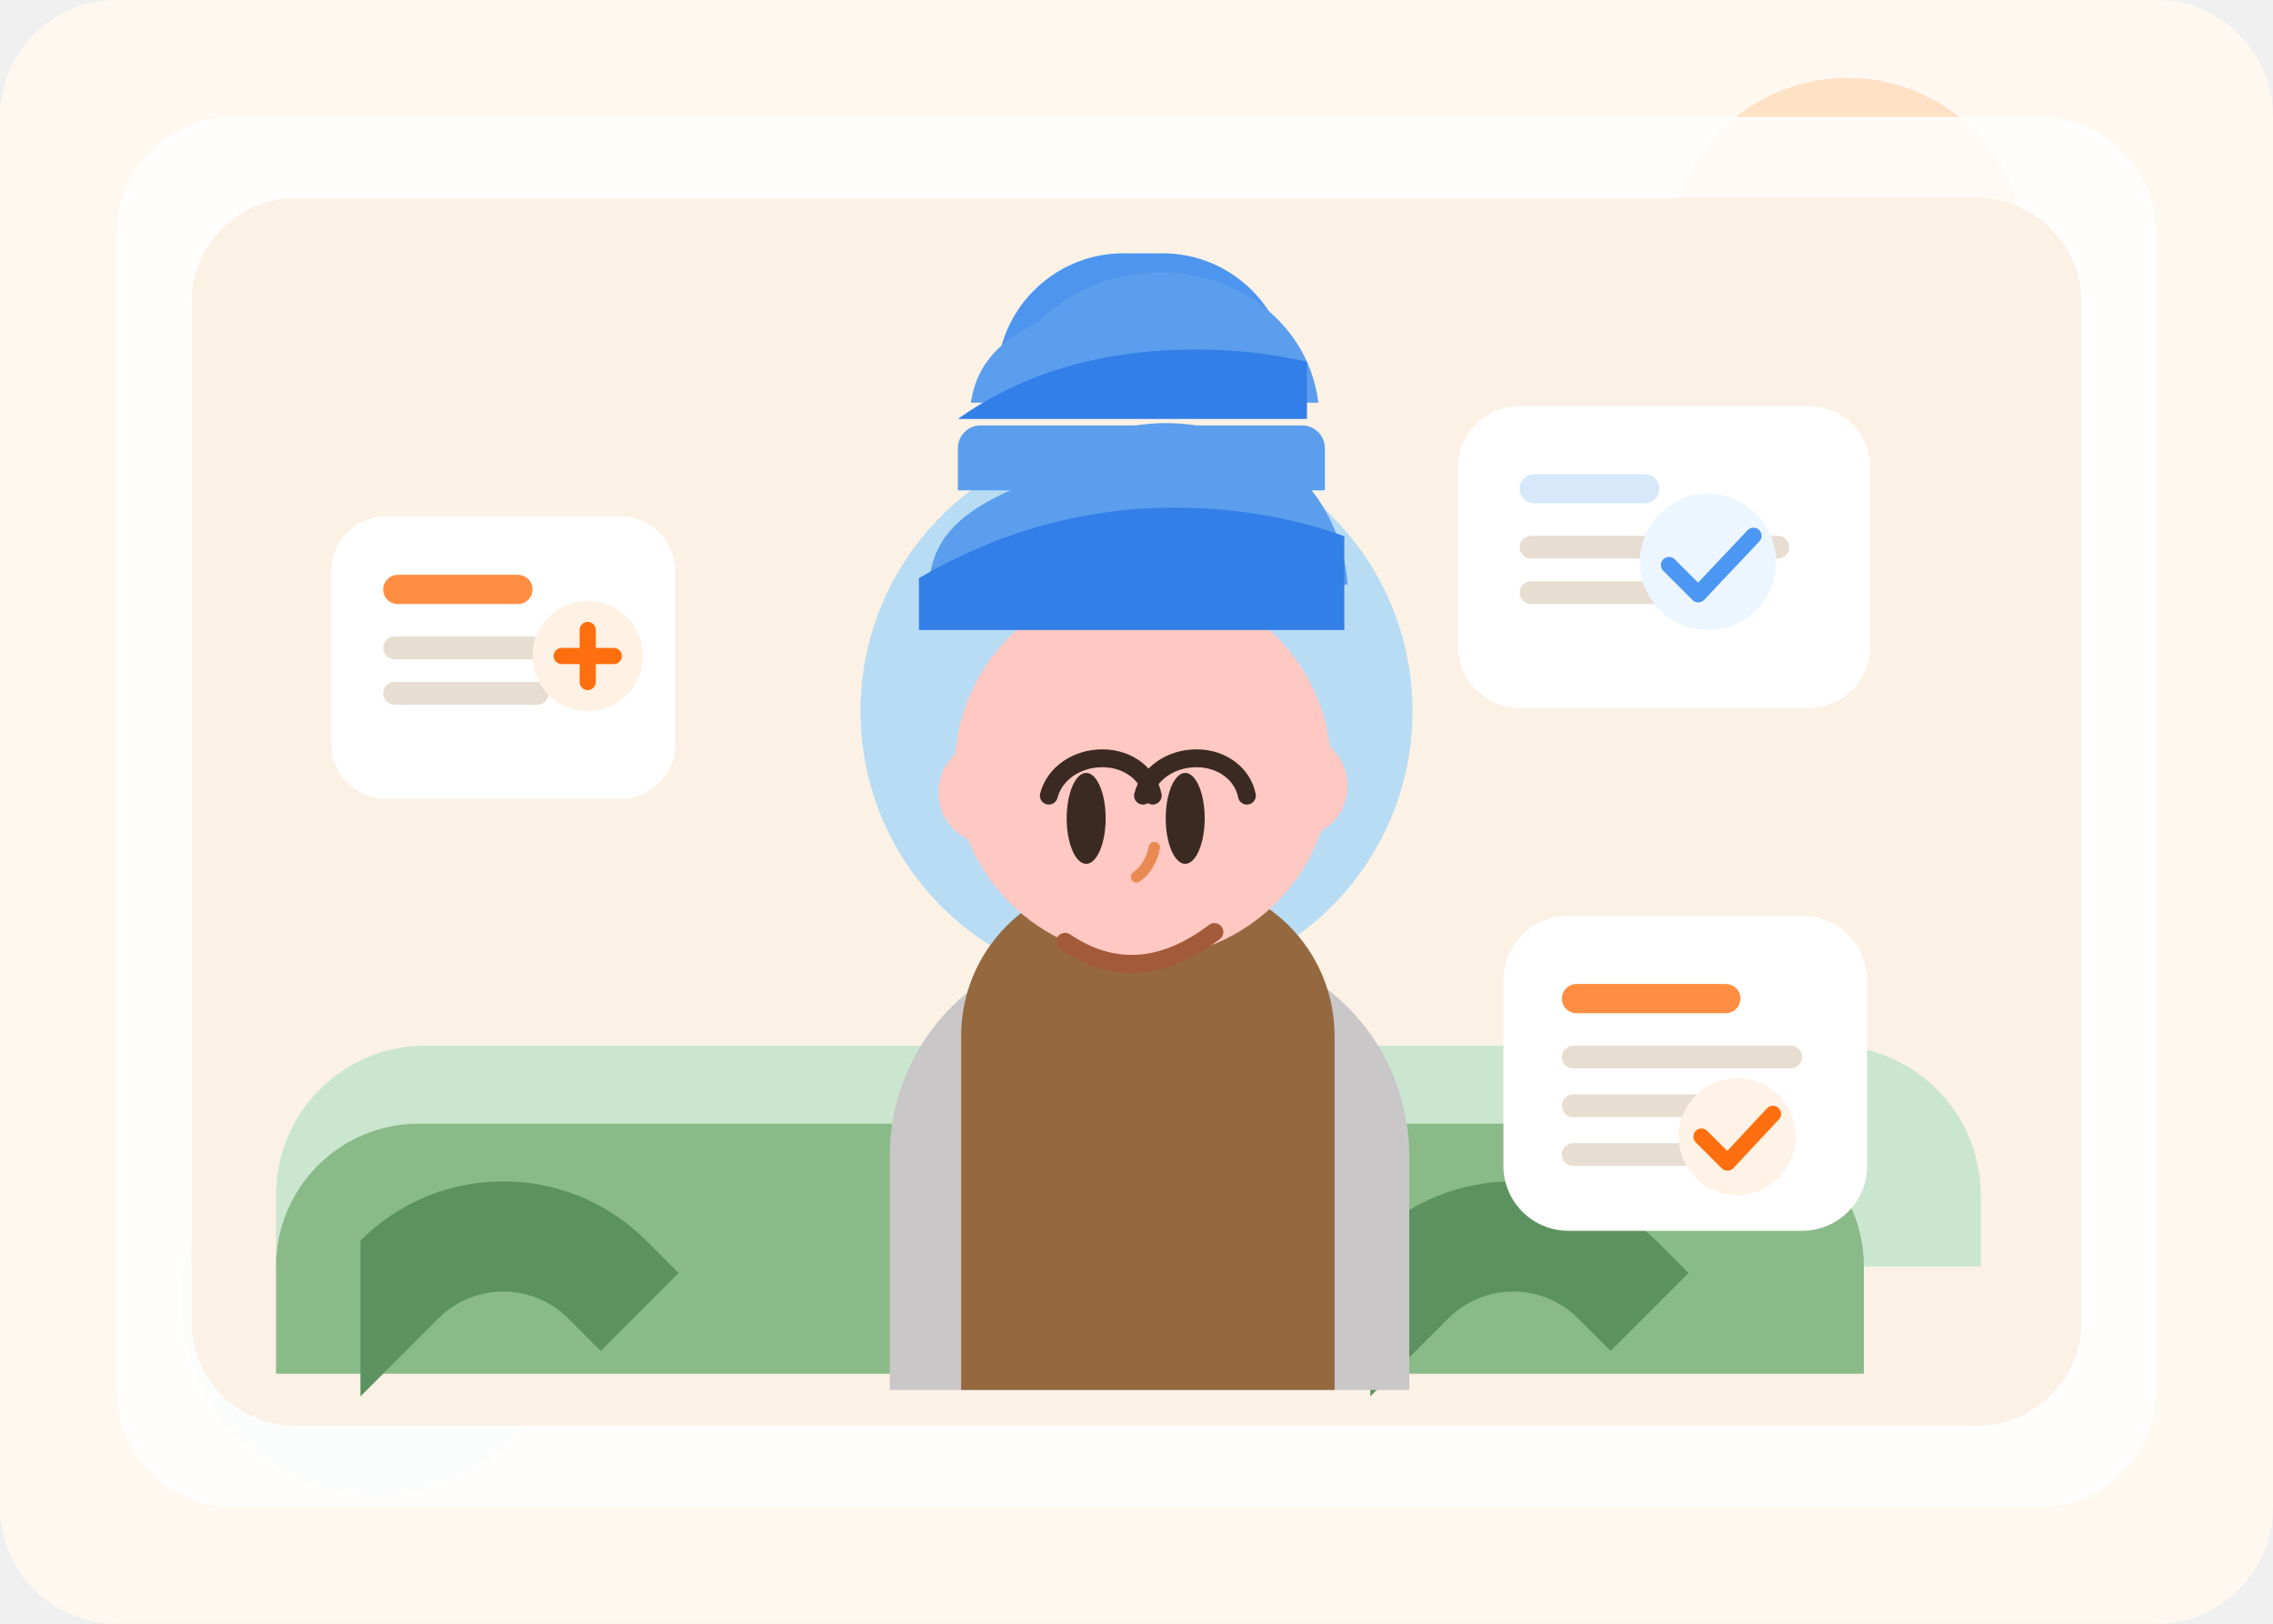
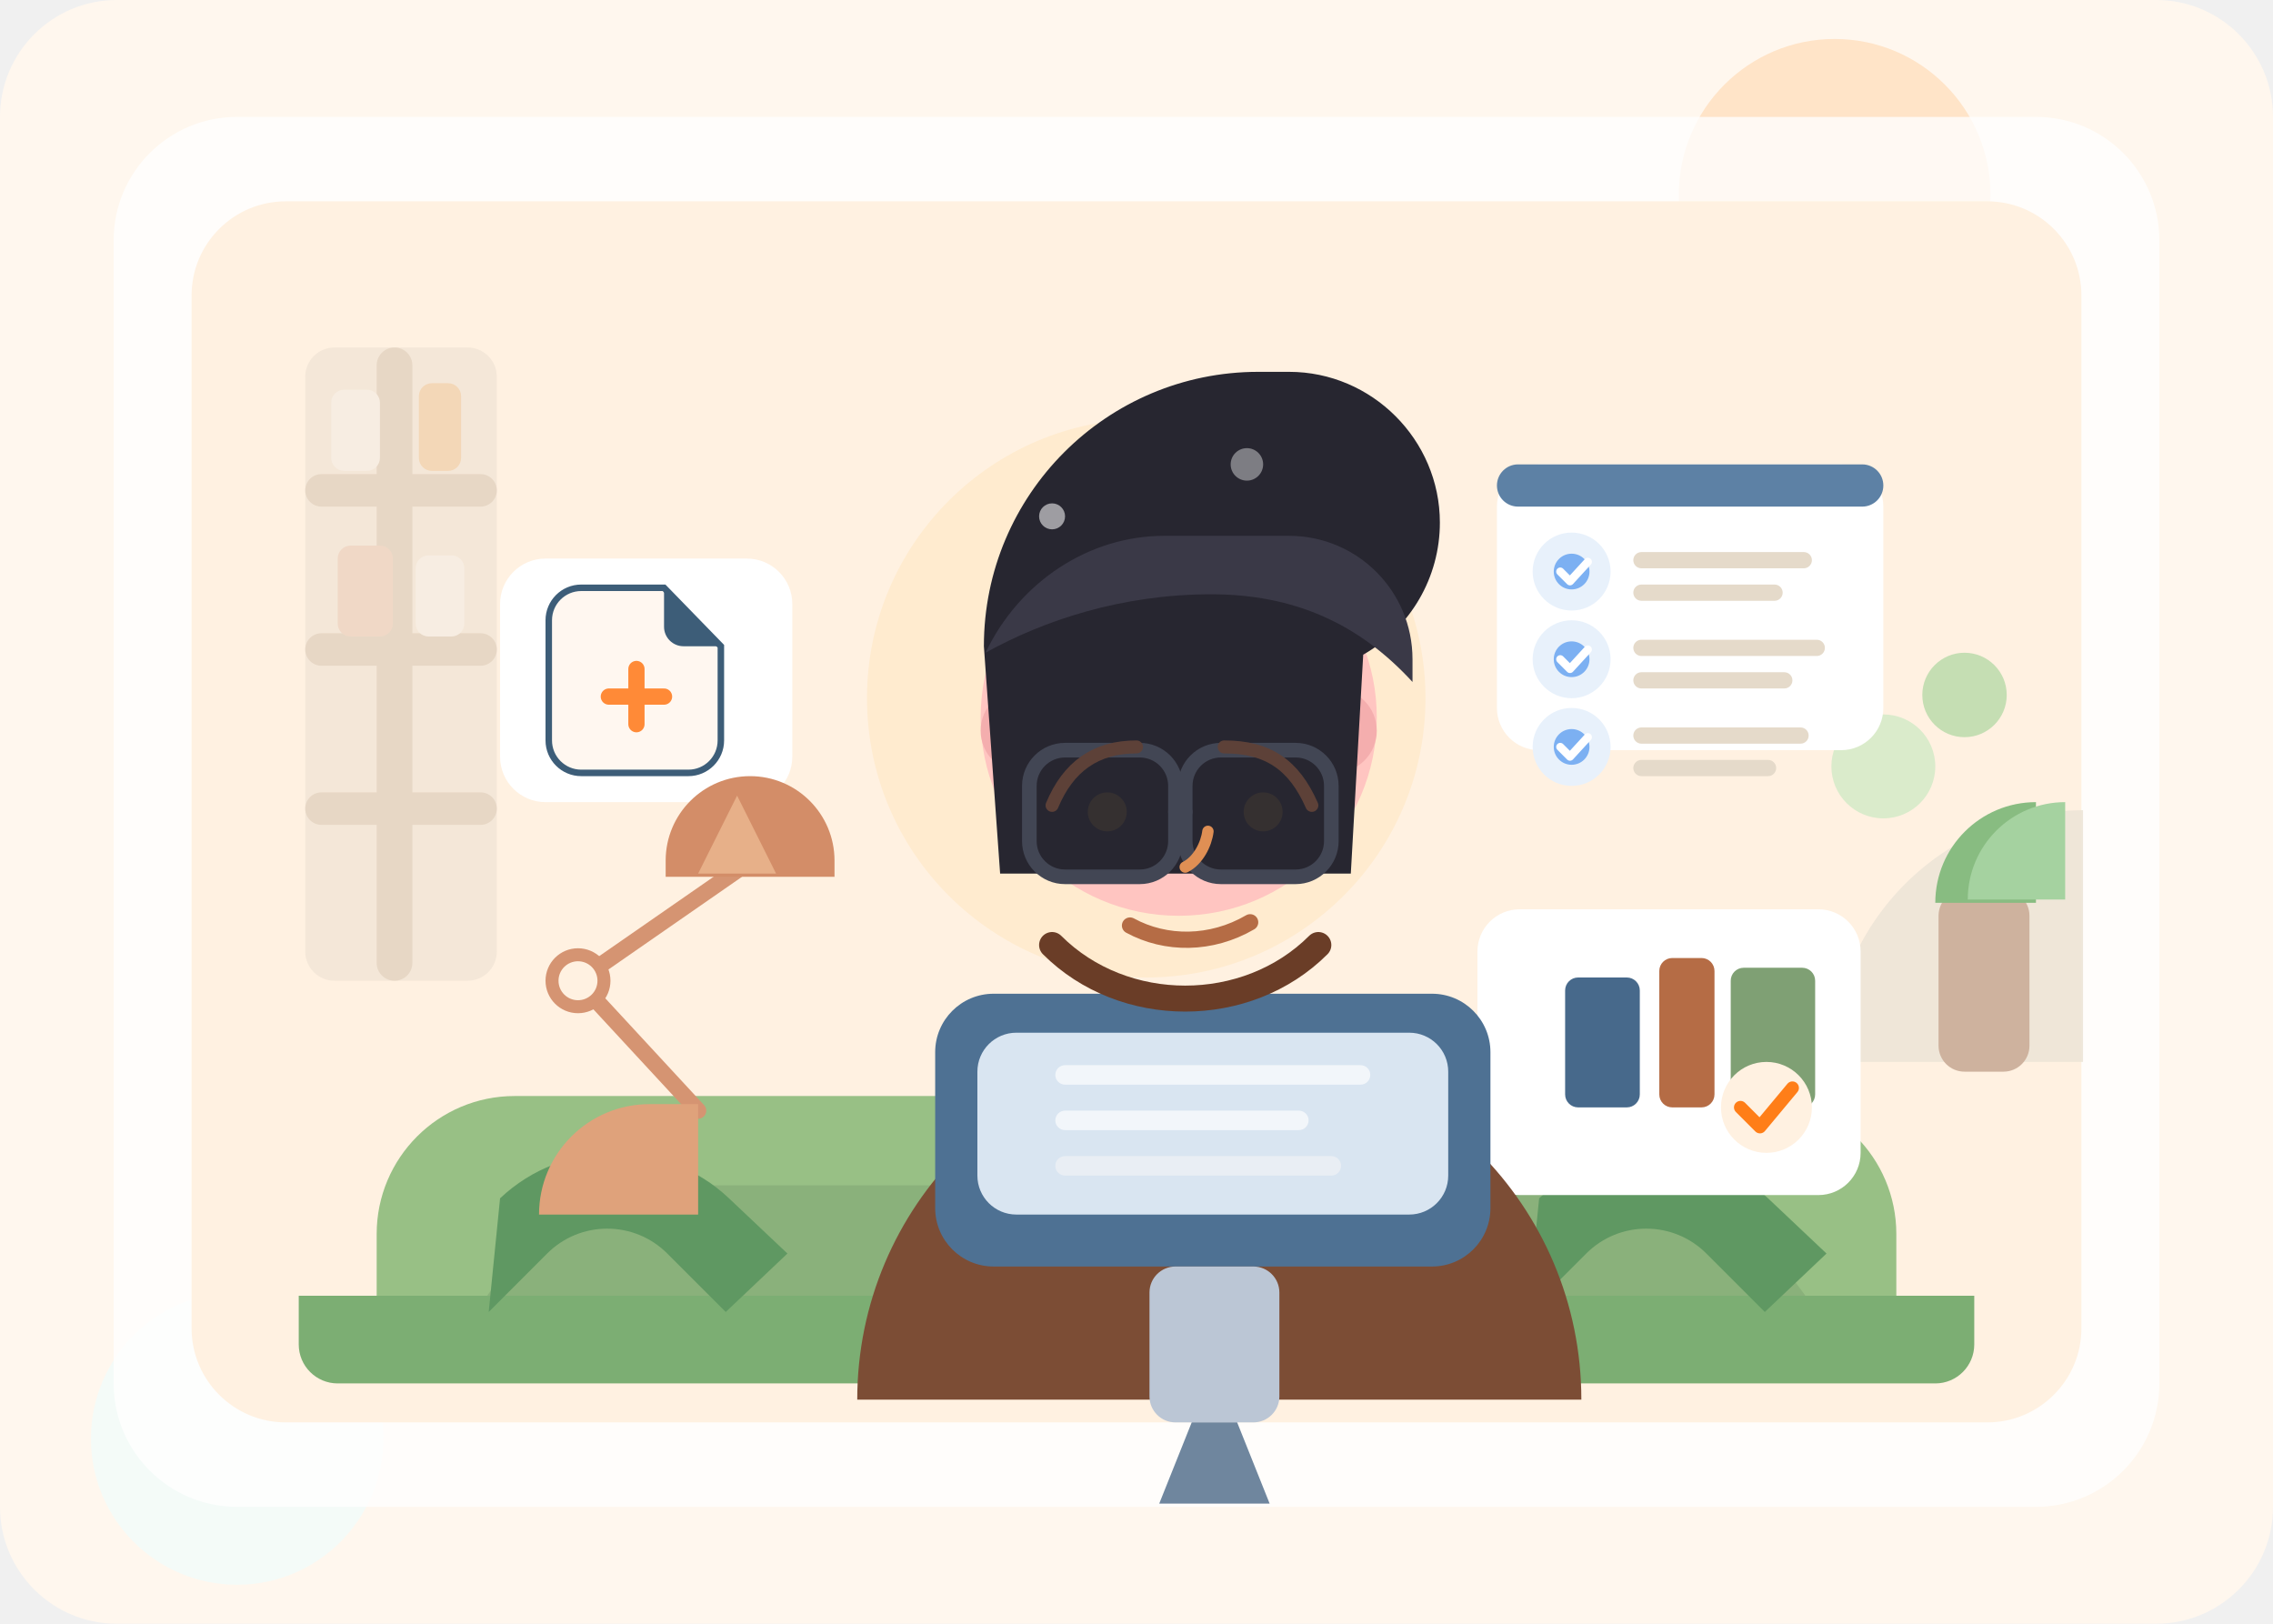
<svg xmlns="http://www.w3.org/2000/svg" width="1400" height="1000" viewBox="0 0 1400 1000" fill="none">
-   <rect width="1400" height="1000" rx="72" fill="#FFF8F0" />
-   <circle cx="1138" cy="158" r="110" fill="#FFE1C5" />
-   <circle cx="232" cy="800" r="120" fill="#DCF0E4" />
-   <rect x="72" y="72" width="1256" height="856" rx="72" fill="#FFFFFF" opacity="0.84" />
-   <rect x="118" y="122" width="1164" height="756" rx="64" fill="#FBF1E5" />
-   <path d="M170 736C170 685.19 211.19 644 262 644H1128C1178.81 644 1220 685.19 1220 736V780H170V736Z" fill="#CBE6CE" />
-   <path d="M170 780C170 731.399 209.399 692 258 692H1060C1108.6 692 1148 731.399 1148 780V846H170V780Z" fill="#8ABA88" />
-   <path d="M222 764C270.601 715.399 349.399 715.399 398 764L418 784L370 832L350 812C327.909 789.909 292.091 789.909 270 812L222 860V764Z" fill="#5C925F" />
-   <path d="M844 764C892.601 715.399 971.399 715.399 1020 764L1040 784L992 832L972 812C949.909 789.909 914.091 789.909 892 812L844 860V764Z" fill="#5C925F" />
-   <rect x="204" y="318" width="212" height="174" rx="34" fill="#FFFFFF" />
-   <rect x="236" y="354" width="92" height="18" rx="9" fill="#FF8E42" />
-   <rect x="236" y="392" width="130" height="14" rx="7" fill="#E7DDD1" />
-   <rect x="236" y="420" width="102" height="14" rx="7" fill="#E7DDD1" />
-   <circle cx="362" cy="404" r="34" fill="#FFF2E5" />
-   <path d="M362 388V420" stroke="#FF6F0F" stroke-width="10" stroke-linecap="round" />
-   <path d="M346 404H378" stroke="#FF6F0F" stroke-width="10" stroke-linecap="round" />
-   <rect x="898" y="250" width="254" height="186" rx="38" fill="#FFFFFF" />
-   <rect x="936" y="292" width="86" height="18" rx="9" fill="#D6E8F9" />
-   <rect x="936" y="330" width="166" height="14" rx="7" fill="#E7DDD1" />
-   <rect x="936" y="358" width="138" height="14" rx="7" fill="#E7DDD1" />
-   <circle cx="1052" cy="346" r="42" fill="#EDF6FF" />
-   <path d="M1028 348L1046 366L1080 330" stroke="#4B97F3" stroke-width="10" stroke-linecap="round" stroke-linejoin="round" />
-   <circle cx="700" cy="438" r="170" fill="#B8DCF4" />
-   <path d="M548 712C548 640.203 606.203 582 678 582H738C809.797 582 868 640.203 868 712V856H548V712Z" fill="#C9C7C8" />
-   <path d="M592 638C592 584.981 634.981 542 688 542H726C779.019 542 822 584.981 822 638V856H592V638Z" fill="#95683F" />
-   <circle cx="704" cy="474" r="116" fill="#FFC8C2" />
-   <circle cx="610" cy="488" r="32" fill="#FFC8C2" />
-   <circle cx="798" cy="484" r="32" fill="#FFC8C2" />
-   <path d="M632 298C670.928 256.818 731.877 248.723 780.732 278.214C808.862 295.191 827.412 324.537 830 360H572C574.313 337.515 583.044 317.045 632 298Z" fill="#5A9EED" />
-   <path d="M566 356C615.721 327.102 668.114 312.652 723 312.652C760.441 312.652 795.405 318.5 828 330.196V388H566V356Z" fill="#337FE8" />
-   <path d="M614 234C614 190.922 648.922 156 692 156H716C759.078 156 794 190.922 794 234V250H614V234Z" fill="#4D95EE" />
-   <path d="M640 198C673.677 164.191 728.624 157.884 769.447 182.879C792.931 197.262 808.679 220.657 812 248H598C600.86 227.979 612.09 211.271 640 198Z" fill="#5A9EED" />
-   <path d="M604 262H802C809.732 262 816 268.268 816 276V302H590V276C590 268.268 596.268 262 604 262Z" fill="#5A9EED" />
-   <path d="M590 258C630.26 229.492 679.124 215.238 736.592 215.238C760.389 215.238 783.286 217.767 805 222.826V258H590Z" fill="#337FE8" />
-   <path d="M646 490C649.5 476.5 663 467 679 467C695 467 707.5 477 710 490" stroke="#3B2A21" stroke-width="11" stroke-linecap="round" />
-   <path d="M704 490C707.5 476.5 721 467 737 467C753 467 765.5 477 768 490" stroke="#3B2A21" stroke-width="11" stroke-linecap="round" />
-   <ellipse cx="669" cy="504" rx="12" ry="28" fill="#3B2A21" />
-   <ellipse cx="730" cy="504" rx="12" ry="28" fill="#3B2A21" />
-   <path d="M700 540C705.5 536.5 709.5 529.5 711 522" stroke="#EA8A53" stroke-width="7" stroke-linecap="round" />
-   <path d="M656 580C684 599 715 599 748 574" stroke="#A25A3B" stroke-width="11" stroke-linecap="round" />
-   <rect x="926" y="564" width="224" height="194" rx="40" fill="#FFFFFF" />
-   <rect x="962" y="606" width="110" height="18" rx="9" fill="#FF8E42" />
-   <rect x="962" y="644" width="148" height="14" rx="7" fill="#E7DDD1" />
-   <rect x="962" y="674" width="126" height="14" rx="7" fill="#E7DDD1" />
-   <rect x="962" y="704" width="102" height="14" rx="7" fill="#E7DDD1" />
-   <circle cx="1070" cy="700" r="36" fill="#FFF2E6" />
-   <path d="M1048 700L1064 716L1092 686" stroke="#FF6F0F" stroke-width="10" stroke-linecap="round" stroke-linejoin="round" />
+   <rect width="1400" height="1000" rx="72" fill="#FFF7EE" />
+   <circle cx="1130" cy="120" r="96" fill="#FFE4C8" />
+   <circle cx="146" cy="886" r="90" fill="#F4FBF8" />
+   <rect x="70" y="72" width="1260" height="856" rx="76" fill="#FFFFFF" opacity="0.78" />
+   <rect x="118" y="124" width="1164" height="752" rx="58" fill="#FFF1E1" />
+   <rect x="188" y="214" width="118" height="390" rx="18" fill="#F3E6D7" opacity="0.9" />
+   <rect x="232" y="214" width="22" height="390" rx="11" fill="#E7D7C5" />
+   <rect x="188" y="292" width="118" height="20" rx="10" fill="#E7D7C5" />
+   <rect x="188" y="390" width="118" height="20" rx="10" fill="#E7D7C5" />
+   <rect x="188" y="488" width="118" height="20" rx="10" fill="#E7D7C5" />
+   <rect x="204" y="240" width="30" height="50" rx="8" fill="#F7EDE2" />
+   <rect x="258" y="236" width="26" height="54" rx="8" fill="#F3D7B7" />
+   <rect x="208" y="336" width="34" height="56" rx="8" fill="#F0D8C6" />
+   <rect x="256" y="342" width="30" height="50" rx="8" fill="#F7EDE2" />
+   <circle cx="1160" cy="472" r="32" fill="#DAEBCB" />
+   <circle cx="1210" cy="428" r="26" fill="#C5DEB3" />
+   <path d="M1128 654C1128 568.396 1197.4 499 1283 499V654H1128Z" fill="#EDE4D7" opacity="0.9" />
+   <rect x="1194" y="548" width="56" height="112" rx="16" fill="#CEB29E" />
+   <path d="M1192 556C1192 521.758 1219.76 494 1254 494V556H1192Z" fill="#88BC81" />
+   <path d="M1212 554C1212 520.863 1238.86 494 1272 494V554H1212Z" fill="#A5D2A0" />
+   <path d="M276 746C276 712.863 302.863 686 336 686H1044C1077.14 686 1104 712.863 1104 746V794H276V746Z" fill="#B3D5A4" />
+   <path d="M232 760C232 713.056 270.056 675 317 675H1083C1129.94 675 1168 713.056 1168 760V830H232V760Z" fill="#98C085" />
+   <path d="M184 798H1216V828C1216 841.255 1205.25 852 1192 852H208C194.745 852 184 841.255 184 828V798Z" fill="#7CAE73" />
+   <path d="M350 730H1062L1112 798H300L350 730Z" fill="#476D4C" opacity="0.18" />
+   <path d="M308 738C347 701 410 701 449 738L485 772L447 808L411 772C390.565 751.565 357.435 751.565 337 772L301 808L308 738Z" fill="#5F9862" />
+   <path d="M948 738C987 701 1050 701 1089 738L1125 772L1087 808L1051 772C1030.56 751.565 997.435 751.565 977 772L941 808L948 738Z" fill="#5F9862" />
+   <rect x="308" y="344" width="180" height="150" rx="28" fill="#FFFFFF" />
+   <path d="M338 382C338 370.954 346.954 362 358 362H409L444 398V456C444 467.046 435.046 476 424 476H358C346.954 476 338 467.046 338 456V382Z" fill="#FFF7F0" stroke="#3D5D78" stroke-width="4" />
+   <path d="M409 362V386C409 392.627 414.373 398 421 398H444" fill="#3D5D78" />
+   <path d="M392 412V446" stroke="#FF8A37" stroke-width="10" stroke-linecap="round" />
+   <path d="M375 429H409" stroke="#FF8A37" stroke-width="10" stroke-linecap="round" />
+   <rect x="922" y="286" width="238" height="176" rx="26" fill="#FFFFFF" />
+   <rect x="922" y="286" width="238" height="26" rx="13" fill="#5D81A5" />
+   <circle cx="968" cy="352" r="24" fill="#E8F1FB" />
+   <circle cx="968" cy="352" r="11" fill="#7CB0F2" />
+   <path d="M961 352L967 358L978 346" stroke="#FFFFFF" stroke-width="5" stroke-linecap="round" stroke-linejoin="round" />
+   <circle cx="968" cy="406" r="24" fill="#E8F1FB" />
+   <circle cx="968" cy="406" r="11" fill="#7CB0F2" />
+   <path d="M961 406L967 412L978 400" stroke="#FFFFFF" stroke-width="5" stroke-linecap="round" stroke-linejoin="round" />
+   <circle cx="968" cy="460" r="24" fill="#E8F1FB" />
+   <circle cx="968" cy="460" r="11" fill="#7CB0F2" />
+   <path d="M961 460L967 466L978 454" stroke="#FFFFFF" stroke-width="5" stroke-linecap="round" stroke-linejoin="round" />
+   <rect x="1006" y="340" width="110" height="10" rx="5" fill="#E5DACA" />
+   <rect x="1006" y="360" width="92" height="10" rx="5" fill="#E5DACA" />
+   <rect x="1006" y="394" width="118" height="10" rx="5" fill="#E5DACA" />
+   <rect x="1006" y="414" width="98" height="10" rx="5" fill="#E5DACA" />
+   <rect x="1006" y="448" width="108" height="10" rx="5" fill="#E5DACA" />
+   <rect x="1006" y="468" width="88" height="10" rx="5" fill="#E5DACA" />
+   <rect x="910" y="560" width="236" height="176" rx="26" fill="#FFFFFF" />
+   <rect x="964" y="602" width="46" height="80" rx="8" fill="#47698B" />
+   <rect x="1022" y="590" width="34" height="92" rx="8" fill="#B56C45" />
+   <rect x="1066" y="596" width="52" height="86" rx="8" fill="#7FA074" />
+   <circle cx="1088" cy="682" r="28" fill="#FFF1E1" />
+   <path d="M1072 682L1084 694L1104 670" stroke="#FF7E18" stroke-width="8" stroke-linecap="round" stroke-linejoin="round" />
+   <circle cx="706" cy="430" r="172" fill="#FFEBCF" />
+   <path d="M528 862C528 742.706 624.706 646 744 646H758C877.294 646 974 742.706 974 862H528Z" fill="#7C4D35" />
+   <rect x="576" y="612" width="342" height="168" rx="36" fill="#4E7193" />
+   <rect x="602" y="636" width="290" height="112" rx="24" fill="#D9E5F1" />
+   <rect x="650" y="656" width="194" height="12" rx="6" fill="#F2F6FA" />
+   <rect x="650" y="684" width="156" height="12" rx="6" fill="#F2F6FA" />
+   <rect x="650" y="712" width="176" height="12" rx="6" fill="#E9EEF4" />
+   <rect x="708" y="780" width="80" height="96" rx="16" fill="#BBC6D5" />
+   <path d="M734 876H762L782 926H714L734 876Z" fill="#6F869E" />
+   <circle cx="726" cy="442" r="122" fill="#FFC5C1" />
+   <circle cx="630" cy="450" r="26" fill="#F4AEAE" />
+   <circle cx="822" cy="450" r="26" fill="#F4AEAE" />
+   <path d="M606 398C606 304.664 681.664 229 775 229H794C844.996 229 886.859 270.864 886.859 321.859C886.859 355.495 868.847 386.551 839.642 403.189L832 538H616L606 398Z" fill="#272630" />
+   <path d="M607 402C628 358 671 330 717 330H794C836 330 870 364 870 406V420C837 384 797 366 746 366C691 366 643 382 607 402Z" fill="#3A3947" />
+   <rect x="634" y="462" width="90" height="78" rx="22" fill="none" stroke="#424654" stroke-width="9" />
+   <rect x="730" y="462" width="90" height="78" rx="22" fill="none" stroke="#424654" stroke-width="9" />
+   <path d="M724 500H730" stroke="#424654" stroke-width="9" stroke-linecap="round" />
+   <path d="M648 496C658 472 675 460 700 460" stroke="#5D4138" stroke-width="8" stroke-linecap="round" />
+   <path d="M754 460C781 460 797 471 808 496" stroke="#5D4138" stroke-width="8" stroke-linecap="round" />
+   <circle cx="682" cy="500" r="12" fill="#353030" />
+   <circle cx="778" cy="500" r="12" fill="#353030" />
+   <path d="M730 534C738 530 743 520 744 512" stroke="#DF8F54" stroke-width="7" stroke-linecap="round" />
+   <path d="M696 570C718 582 746 582 770 568" stroke="#B56C45" stroke-width="10" stroke-linecap="round" />
+   <path d="M648 582C692 626 768 626 812 582" stroke="#6A3D27" stroke-width="16" stroke-linecap="round" />
+   <path d="M430 684L356 604" stroke="#D59472" stroke-width="10" stroke-linecap="round" />
+   <path d="M356 604L454 536" stroke="#D59472" stroke-width="10" stroke-linecap="round" />
+   <circle cx="356" cy="604" r="16" fill="#FFF1E1" stroke="#D59472" stroke-width="8" />
+   <path d="M410 530C410 501.281 433.281 478 462 478C490.719 478 514 501.281 514 530V540H410V530Z" fill="#D38D68" />
+   <path d="M430 538L454 490L478 538H430Z" fill="#E7B089" />
+   <path d="M332 748C332 710.445 362.445 680 400 680H430V748H332Z" fill="#DFA27B" />
+   <circle cx="648" cy="318" r="8" fill="#FFFFFF" opacity="0.55" />
+   <circle cx="768" cy="286" r="10" fill="#FFFFFF" opacity="0.4" />
</svg>
